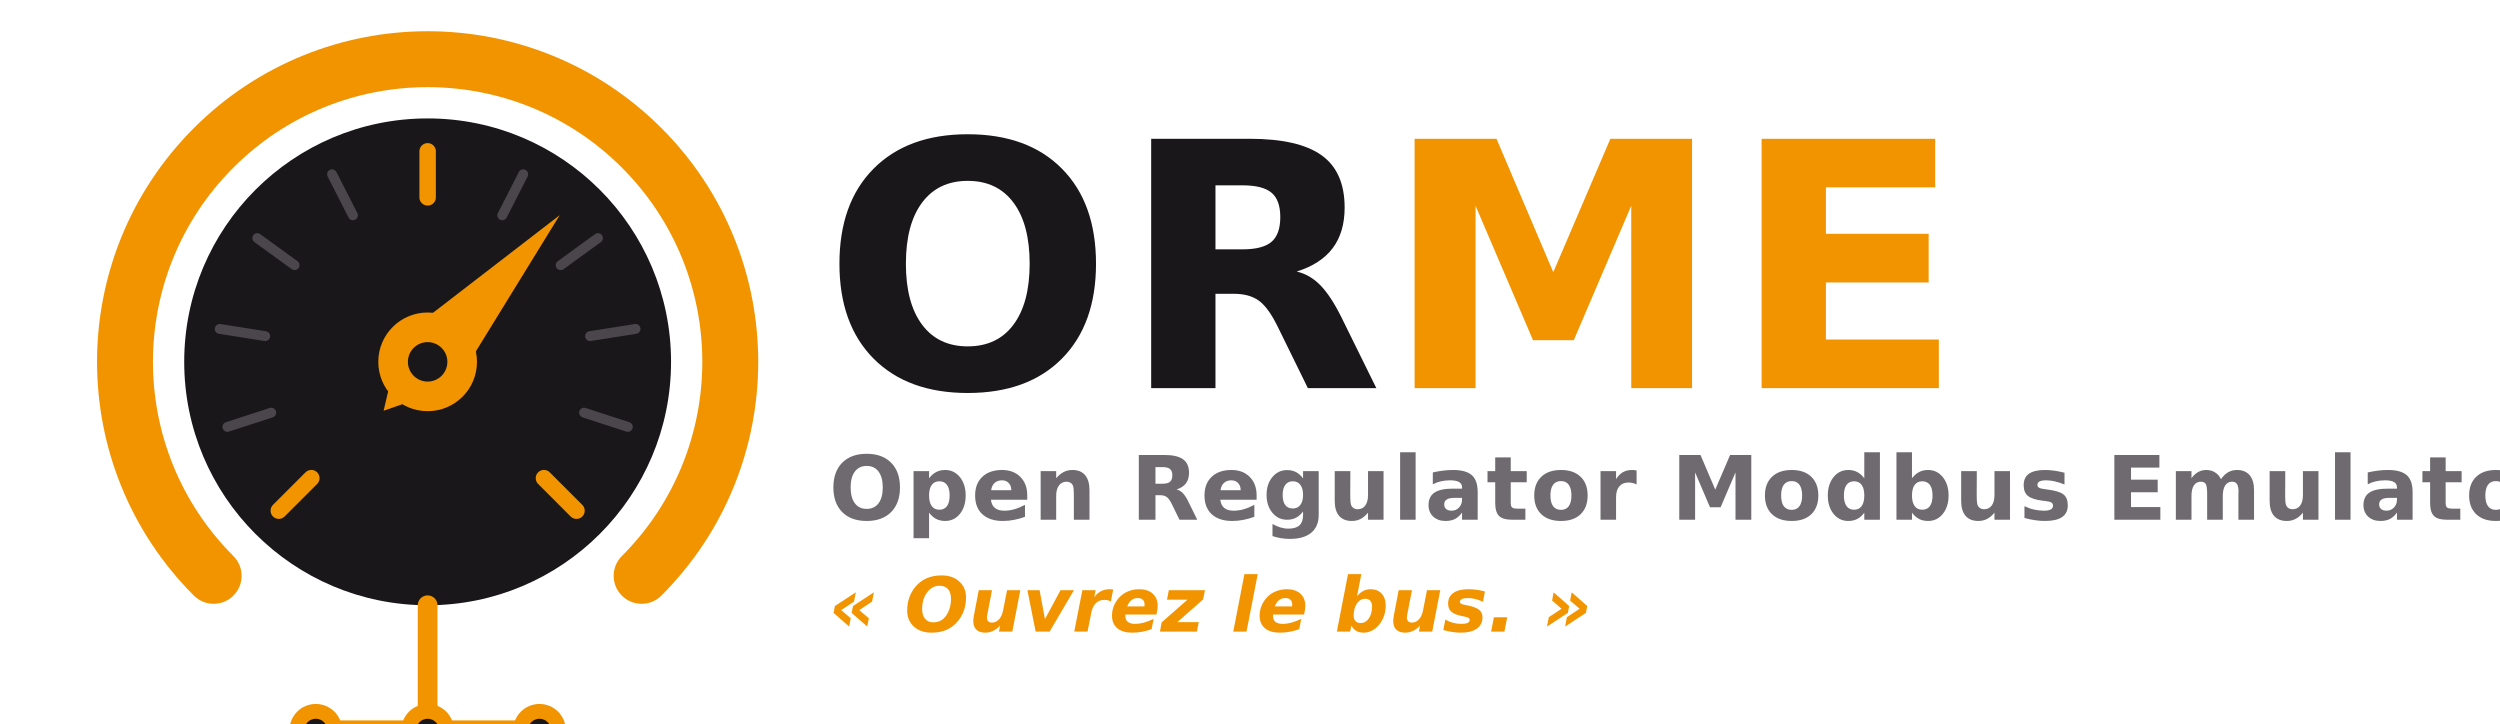
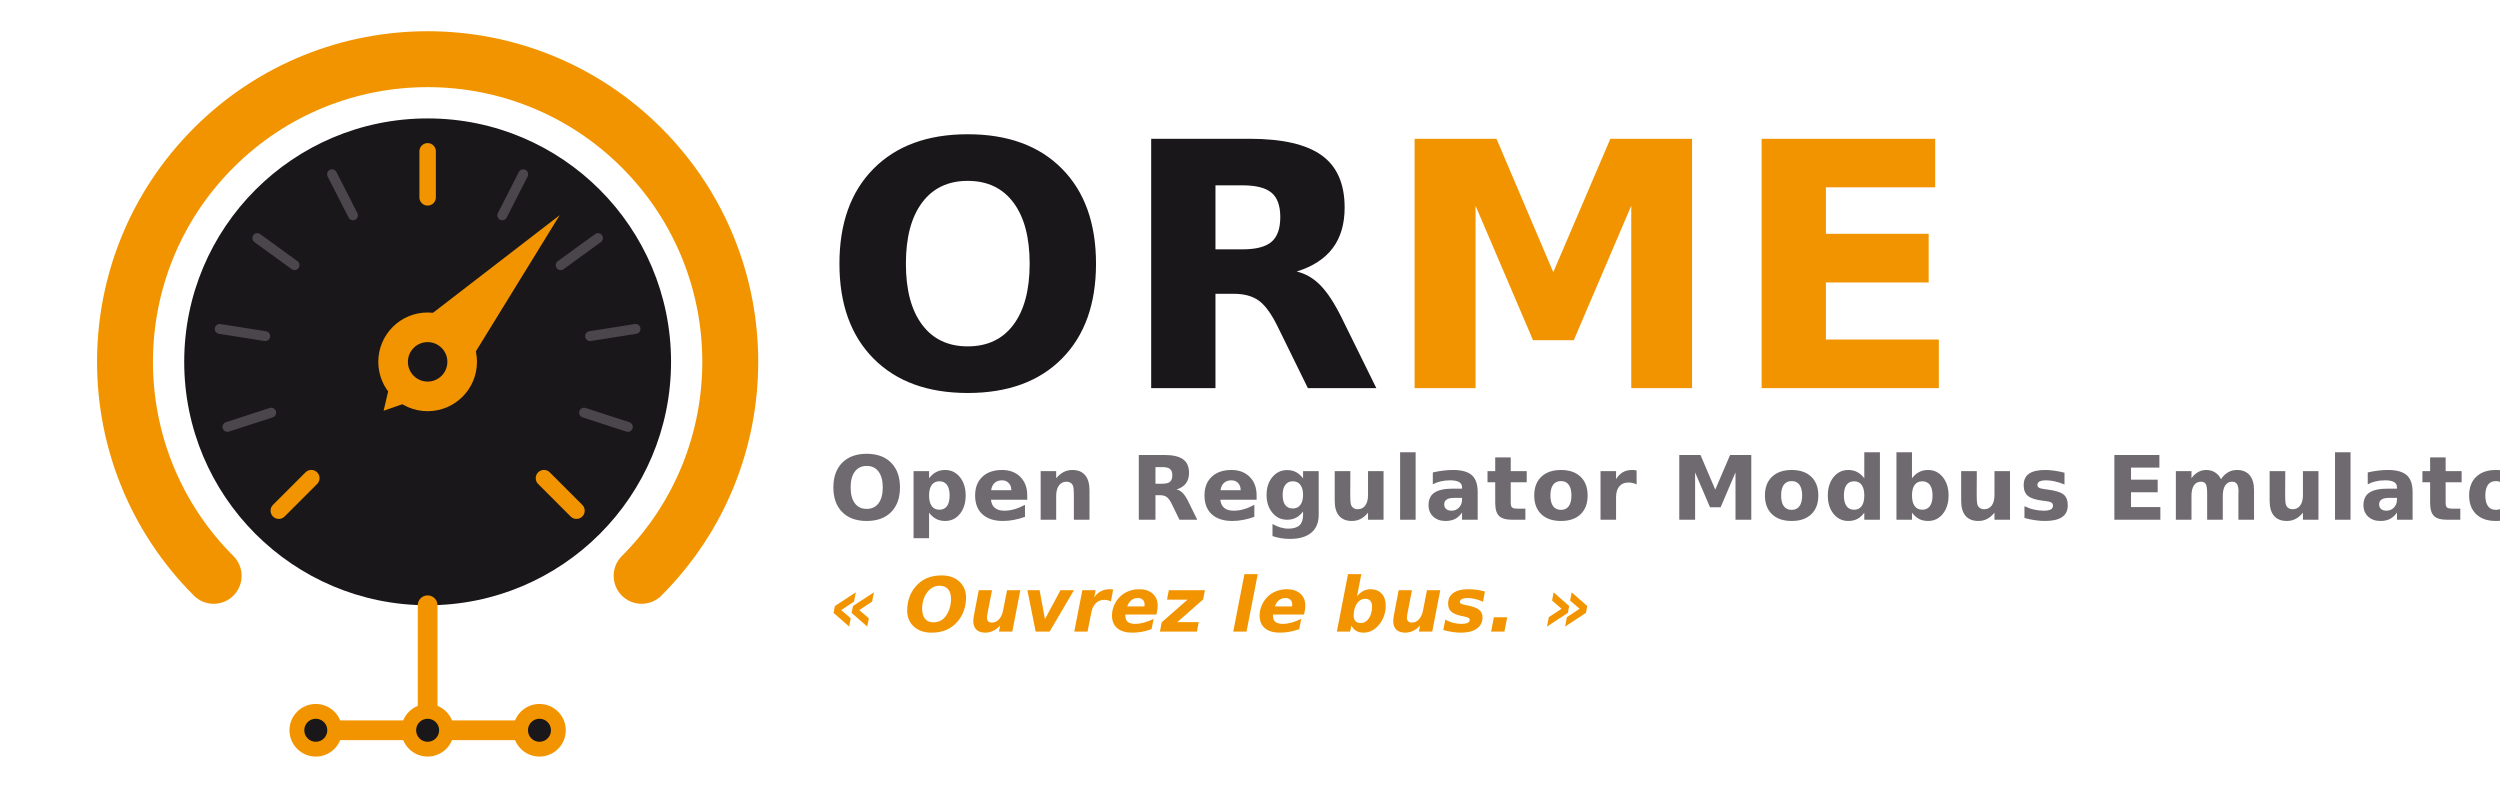
- <svg xmlns="http://www.w3.org/2000/svg" viewBox="0 0 760 220" width="760" height="220">
+ <svg xmlns="http://www.w3.org/2000/svg" viewBox="0 0 760 240" width="760" height="240">
  <g transform="translate(20,0)">
    <g>
      <circle cx="110" cy="110" r="74" fill="#1A171B" />
      <path d="M 44.95 175.05 A 92 92 0 1 1 175.05 175.05" fill="none" stroke="#F29400" stroke-width="17" stroke-linecap="round" />
      <line x1="74.64" y1="145.36" x2="64.75" y2="155.25" stroke="#F29400" stroke-width="5" stroke-linecap="round" />
      <line x1="62.45" y1="125.45" x2="49.13" y2="129.78" stroke="#4A464C" stroke-width="3" stroke-linecap="round" />
      <line x1="60.62" y1="102.18" x2="46.79" y2="99.99" stroke="#4A464C" stroke-width="3" stroke-linecap="round" />
      <line x1="69.55" y1="80.61" x2="58.22" y2="72.38" stroke="#4A464C" stroke-width="3" stroke-linecap="round" />
      <line x1="87.3" y1="65.45" x2="80.94" y2="52.98" stroke="#4A464C" stroke-width="3" stroke-linecap="round" />
      <line x1="110" y1="60" x2="110" y2="46" stroke="#F29400" stroke-width="5" stroke-linecap="round" />
      <line x1="132.7" y1="65.45" x2="139.06" y2="52.98" stroke="#4A464C" stroke-width="3" stroke-linecap="round" />
      <line x1="150.45" y1="80.61" x2="161.78" y2="72.38" stroke="#4A464C" stroke-width="3" stroke-linecap="round" />
      <line x1="159.38" y1="102.18" x2="173.21" y2="99.99" stroke="#4A464C" stroke-width="3" stroke-linecap="round" />
      <line x1="157.55" y1="125.45" x2="170.87" y2="129.78" stroke="#4A464C" stroke-width="3" stroke-linecap="round" />
      <line x1="145.36" y1="145.36" x2="155.25" y2="155.25" stroke="#F29400" stroke-width="5" stroke-linecap="round" />
      <polygon points="150.15,65.41 101.83,102.64 96.62,124.86 118.17,117.36" fill="#F29400" />
      <circle cx="110" cy="110" r="15" fill="#F29400" />
      <circle cx="110" cy="110" r="6" fill="#1A171B" />
      <line x1="110" y1="184" x2="110" y2="222" stroke="#F29400" stroke-width="6" stroke-linecap="round" />
      <line x1="76" y1="222" x2="144" y2="222" stroke="#F29400" stroke-width="6" stroke-linecap="round" />
      <circle cx="76" cy="222" r="8" fill="#F29400" />
      <circle cx="76" cy="222" r="3.5" fill="#1A171B" />
      <circle cx="110" cy="222" r="8" fill="#F29400" />
      <circle cx="110" cy="222" r="3.5" fill="#1A171B" />
      <circle cx="144" cy="222" r="8" fill="#F29400" />
      <circle cx="144" cy="222" r="3.5" fill="#1A171B" />
    </g>
  </g>
  <text x="250" y="118" font-family="'DejaVu Sans','Segoe UI',Helvetica,Arial,sans-serif" font-size="104" font-weight="800" fill="#1A171B" letter-spacing="2">OR<tspan fill="#F29400">ME</tspan>
  </text>
-   <text x="252" y="158" font-family="'DejaVu Sans','Segoe UI',Helvetica,Arial,sans-serif" font-size="27" font-weight="600" fill="#6E6A70" letter-spacing="0.5">Open Regulator Modbus Emulator</text>
+   <text x="252" y="158" font-family="'DejaVu Sans','Segoe UI',Helvetica,Arial,sans-serif" font-size="27" font-weight="600" fill="#6E6A70" letter-spacing="0.5" textLength="470" lengthAdjust="spacingAndGlyphs">Open Regulator Modbus Emulator</text>
  <text x="252" y="192" font-family="'DejaVu Sans','Segoe UI',Helvetica,Arial,sans-serif" font-size="23" font-weight="700" fill="#F29400" font-style="italic">« Ouvrez le bus. »</text>
</svg>
